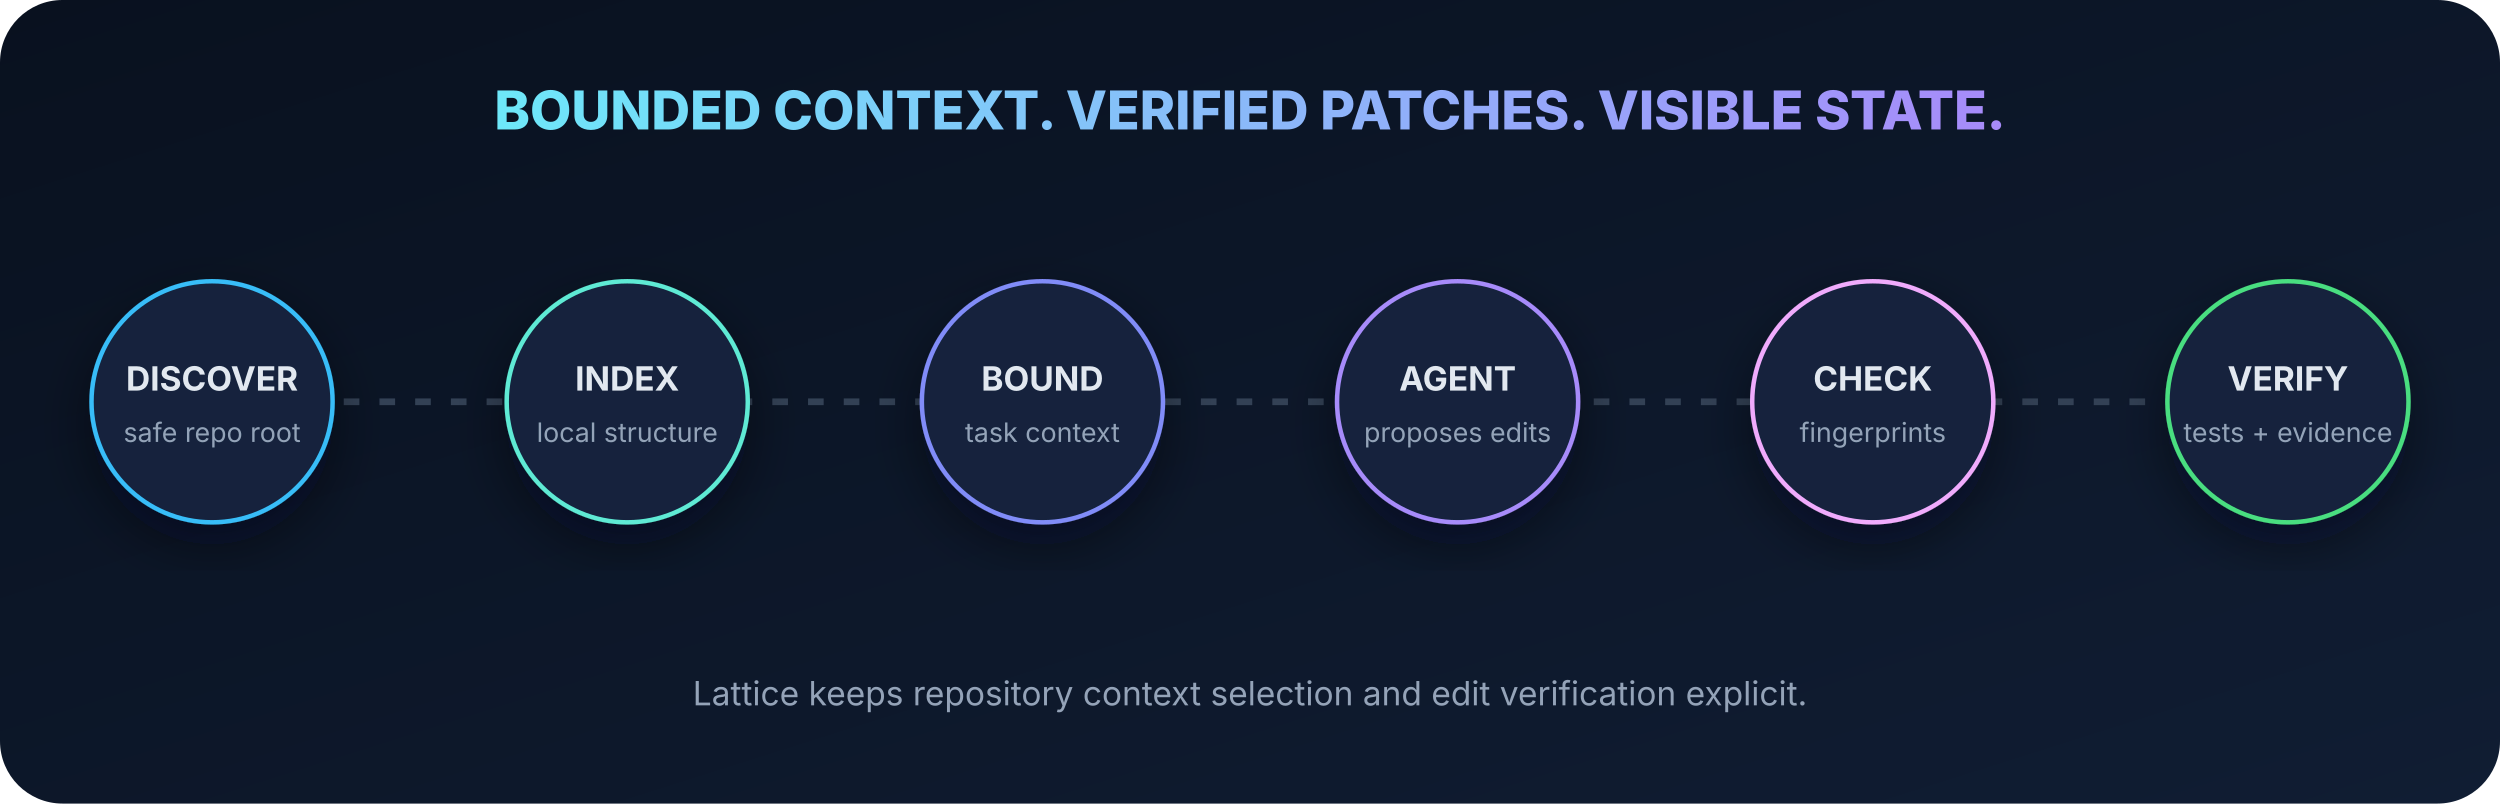
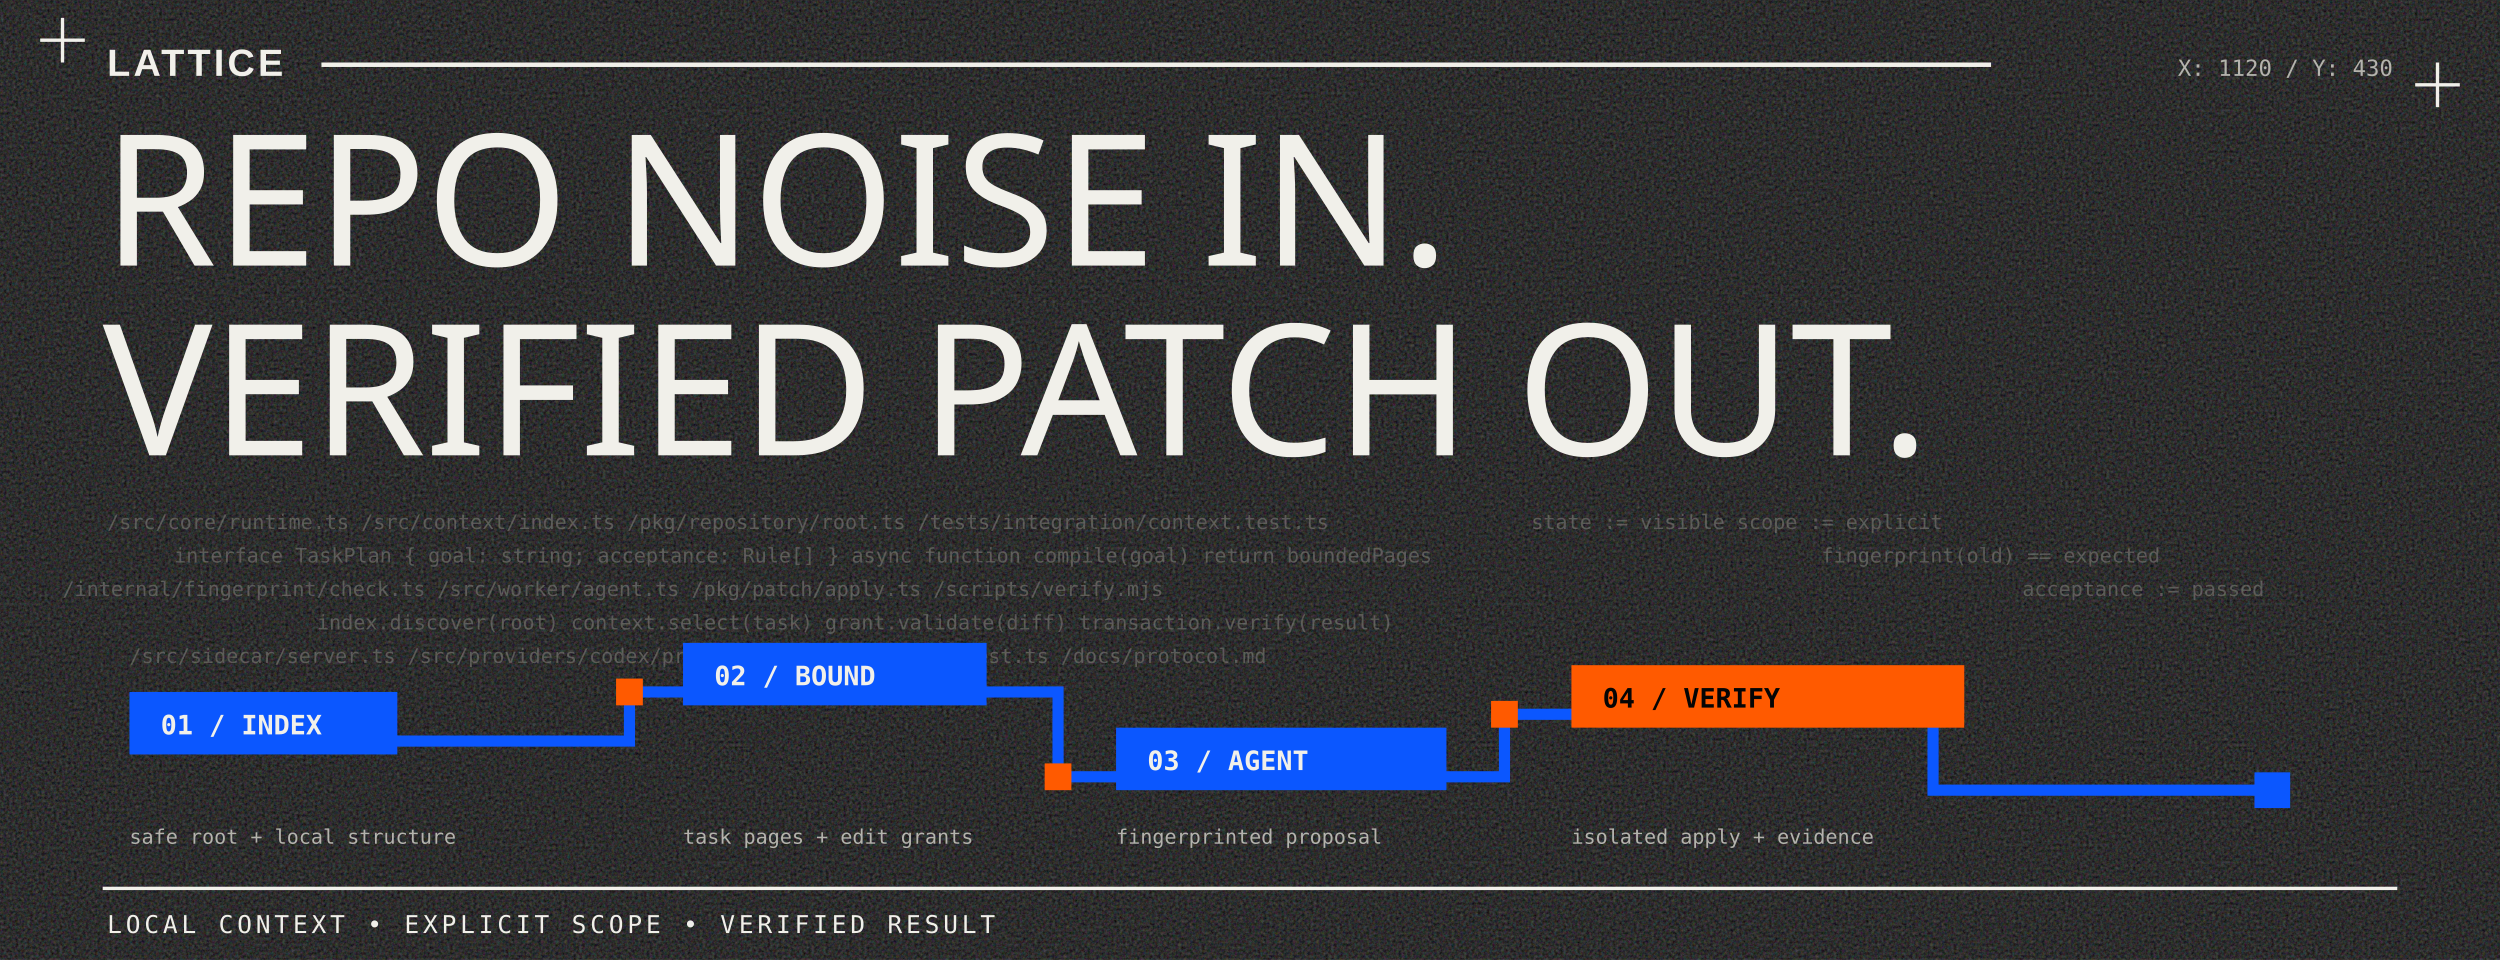
- <svg xmlns="http://www.w3.org/2000/svg" width="1120" height="360" viewBox="0 0 1120 360" role="img" aria-labelledby="title desc">
+ <svg xmlns="http://www.w3.org/2000/svg" width="1120" height="430" viewBox="0 0 1120 430" role="img" aria-labelledby="title desc">
  <defs>
-     <linearGradient id="bg" x1="0" y1="0" x2="1" y2="1">
-       <stop offset="0" stop-color="#09111f" />
-       <stop offset="1" stop-color="#101d33" />
-     </linearGradient>
-     <linearGradient id="accent" x1="0" y1="0" x2="1" y2="0">
-       <stop offset="0" stop-color="#6ee7f9" />
-       <stop offset="1" stop-color="#a78bfa" />
-     </linearGradient>
-     <filter id="shadow" x="-20%" y="-20%" width="140%" height="140%">
-       <feDropShadow dx="0" dy="10" stdDeviation="12" flood-color="#020617" flood-opacity="0.45" />
+     <filter id="grain" x="0" y="0" width="100%" height="100%">
+       <feTurbulence type="fractalNoise" baseFrequency="0.76" numOctaves="3" seed="41" result="noise" />
+       <feColorMatrix in="noise" type="matrix" values="1 0 0 0 0  0 1 0 0 0  0 0 1 0 0  0 0 0 .13 0" />
+       <feBlend in="SourceGraphic" mode="screen" />
    </filter>
  </defs>
-   <rect width="1120" height="360" rx="28" fill="url(#bg)" />
-   <path d="M90 180H1030" stroke="#334155" stroke-width="3" stroke-dasharray="7 9" />
-   <g font-family="Inter,Segoe UI,Arial,sans-serif" text-anchor="middle">
-     <g transform="translate(95 180)" filter="url(#shadow)">
-       <circle r="54" fill="#13233d" stroke="#38bdf8" stroke-width="2" />
-       <text y="-5" fill="#e2e8f0" font-size="15" font-weight="700">DISCOVER</text>
-       <text y="18" fill="#94a3b8" font-size="12">safe repo root</text>
+   <rect width="1120" height="430" fill="#050505" />
+   <rect width="1120" height="430" fill="#050505" filter="url(#grain)" opacity=".9" />
+   <g font-family="Arial,Helvetica,sans-serif">
+     <path d="M18 18H38M28 8V28M1082 38H1102M1092 28V48" stroke="#f1f0ea" stroke-width="1.5" />
+     <text x="48" y="34" fill="#f1f0ea" font-size="17" font-weight="900" letter-spacing="1.4">LATTICE</text>
+     <path d="M144 29H892" stroke="#f1f0ea" stroke-width="2" />
+     <text x="1072" y="34" fill="#b4b3ad" font-family="Consolas,SFMono-Regular,monospace" font-size="10" text-anchor="end">X: 1120 / Y: 430</text>
+     <text x="46" y="119" fill="#f1f0ea" font-family="Impact,Arial Narrow,Arial Black,sans-serif" font-size="82" letter-spacing="-.5">REPO NOISE IN.</text>
+     <text x="46" y="204" fill="#f1f0ea" font-family="Impact,Arial Narrow,Arial Black,sans-serif" font-size="82" letter-spacing="-.5">VERIFIED PATCH OUT.</text>
+     <g fill="#7a7974" opacity=".62" font-family="Consolas,SFMono-Regular,monospace" font-size="9">
+       <text x="48" y="237">/src/core/runtime.ts     /src/context/index.ts     /pkg/repository/root.ts     /tests/integration/context.test.ts</text>
+       <text x="78" y="252">interface TaskPlan { goal: string; acceptance: Rule[] }     async function compile(goal)     return boundedPages</text>
+       <text x="28" y="267">/internal/fingerprint/check.ts     /src/worker/agent.ts     /pkg/patch/apply.ts     /scripts/verify.mjs</text>
+       <text x="142" y="282">index.discover(root)     context.select(task)     grant.validate(diff)     transaction.verify(result)</text>
+       <text x="58" y="297">/src/sidecar/server.ts     /src/providers/codex/prompt.ts     /tests/runtime.test.ts     /docs/protocol.md</text>
+       <text x="686" y="237">state := visible     scope := explicit</text>
+       <text x="816" y="252">fingerprint(old) == expected</text>
+       <text x="906" y="267">acceptance := passed</text>
    </g>
-     <g transform="translate(281 180)" filter="url(#shadow)">
-       <circle r="54" fill="#13233d" stroke="#5eead4" stroke-width="2" />
-       <text y="-5" fill="#e2e8f0" font-size="15" font-weight="700">INDEX</text>
-       <text y="18" fill="#94a3b8" font-size="12">local structure</text>
+     <path d="M94 332H282V310H474V348H674V320H866V354H1018" fill="none" stroke="#0b57ff" stroke-width="5" />
+     <rect x="276" y="304" width="12" height="12" fill="#ff5a00" />
+     <rect x="468" y="342" width="12" height="12" fill="#ff5a00" />
+     <rect x="668" y="314" width="12" height="12" fill="#ff5a00" />
+     <rect x="1010" y="346" width="16" height="16" fill="#0b57ff" />
+     <g font-family="Consolas,SFMono-Regular,monospace" font-size="12" font-weight="700">
+       <rect x="58" y="310" width="120" height="28" fill="#0b57ff" />
+       <text x="72" y="329" fill="#f1f0ea">01 / INDEX</text>
+       <rect x="306" y="288" width="136" height="28" fill="#0b57ff" />
+       <text x="320" y="307" fill="#f1f0ea">02 / BOUND</text>
+       <rect x="500" y="326" width="148" height="28" fill="#0b57ff" />
+       <text x="514" y="345" fill="#f1f0ea">03 / AGENT</text>
+       <rect x="704" y="298" width="176" height="28" fill="#ff5a00" />
+       <text x="718" y="317" fill="#050505">04 / VERIFY</text>
    </g>
-     <g transform="translate(467 180)" filter="url(#shadow)">
-       <circle r="54" fill="#13233d" stroke="#818cf8" stroke-width="2" />
-       <text y="-5" fill="#e2e8f0" font-size="15" font-weight="700">BOUND</text>
-       <text y="18" fill="#94a3b8" font-size="12">task context</text>
+     <g fill="#b4b3ad" font-family="Consolas,SFMono-Regular,monospace" font-size="9">
+       <text x="58" y="378">safe root + local structure</text>
+       <text x="306" y="378">task pages + edit grants</text>
+       <text x="500" y="378">fingerprinted proposal</text>
+       <text x="704" y="378">isolated apply + evidence</text>
    </g>
-     <g transform="translate(653 180)" filter="url(#shadow)">
-       <circle r="54" fill="#13233d" stroke="#a78bfa" stroke-width="2" />
-       <text y="-5" fill="#e2e8f0" font-size="15" font-weight="700">AGENT</text>
-       <text y="18" fill="#94a3b8" font-size="12">proposes edits</text>
-     </g>
-     <g transform="translate(839 180)" filter="url(#shadow)">
-       <circle r="54" fill="#13233d" stroke="#f0abfc" stroke-width="2" />
-       <text y="-5" fill="#e2e8f0" font-size="15" font-weight="700">CHECK</text>
-       <text y="18" fill="#94a3b8" font-size="12">fingerprints</text>
-     </g>
-     <g transform="translate(1025 180)" filter="url(#shadow)">
-       <circle r="54" fill="#13233d" stroke="#4ade80" stroke-width="2" />
-       <text y="-5" fill="#e2e8f0" font-size="15" font-weight="700">VERIFY</text>
-       <text y="18" fill="#94a3b8" font-size="12">tests + evidence</text>
-     </g>
-     <text x="560" y="58" fill="url(#accent)" font-size="24" font-weight="800">BOUNDED CONTEXT. VERIFIED PATCHES. VISIBLE STATE.</text>
-     <text x="560" y="316" fill="#94a3b8" font-size="15">Lattice keeps repository context selection and edit verification explicit.</text>
+     <path d="M46 398H1074" stroke="#f1f0ea" stroke-width="1.5" />
+     <text x="48" y="418" fill="#f1f0ea" font-family="Consolas,SFMono-Regular,monospace" font-size="11" letter-spacing="1.7">LOCAL CONTEXT  •  EXPLICIT SCOPE  •  VERIFIED RESULT</text>
  </g>
</svg>
